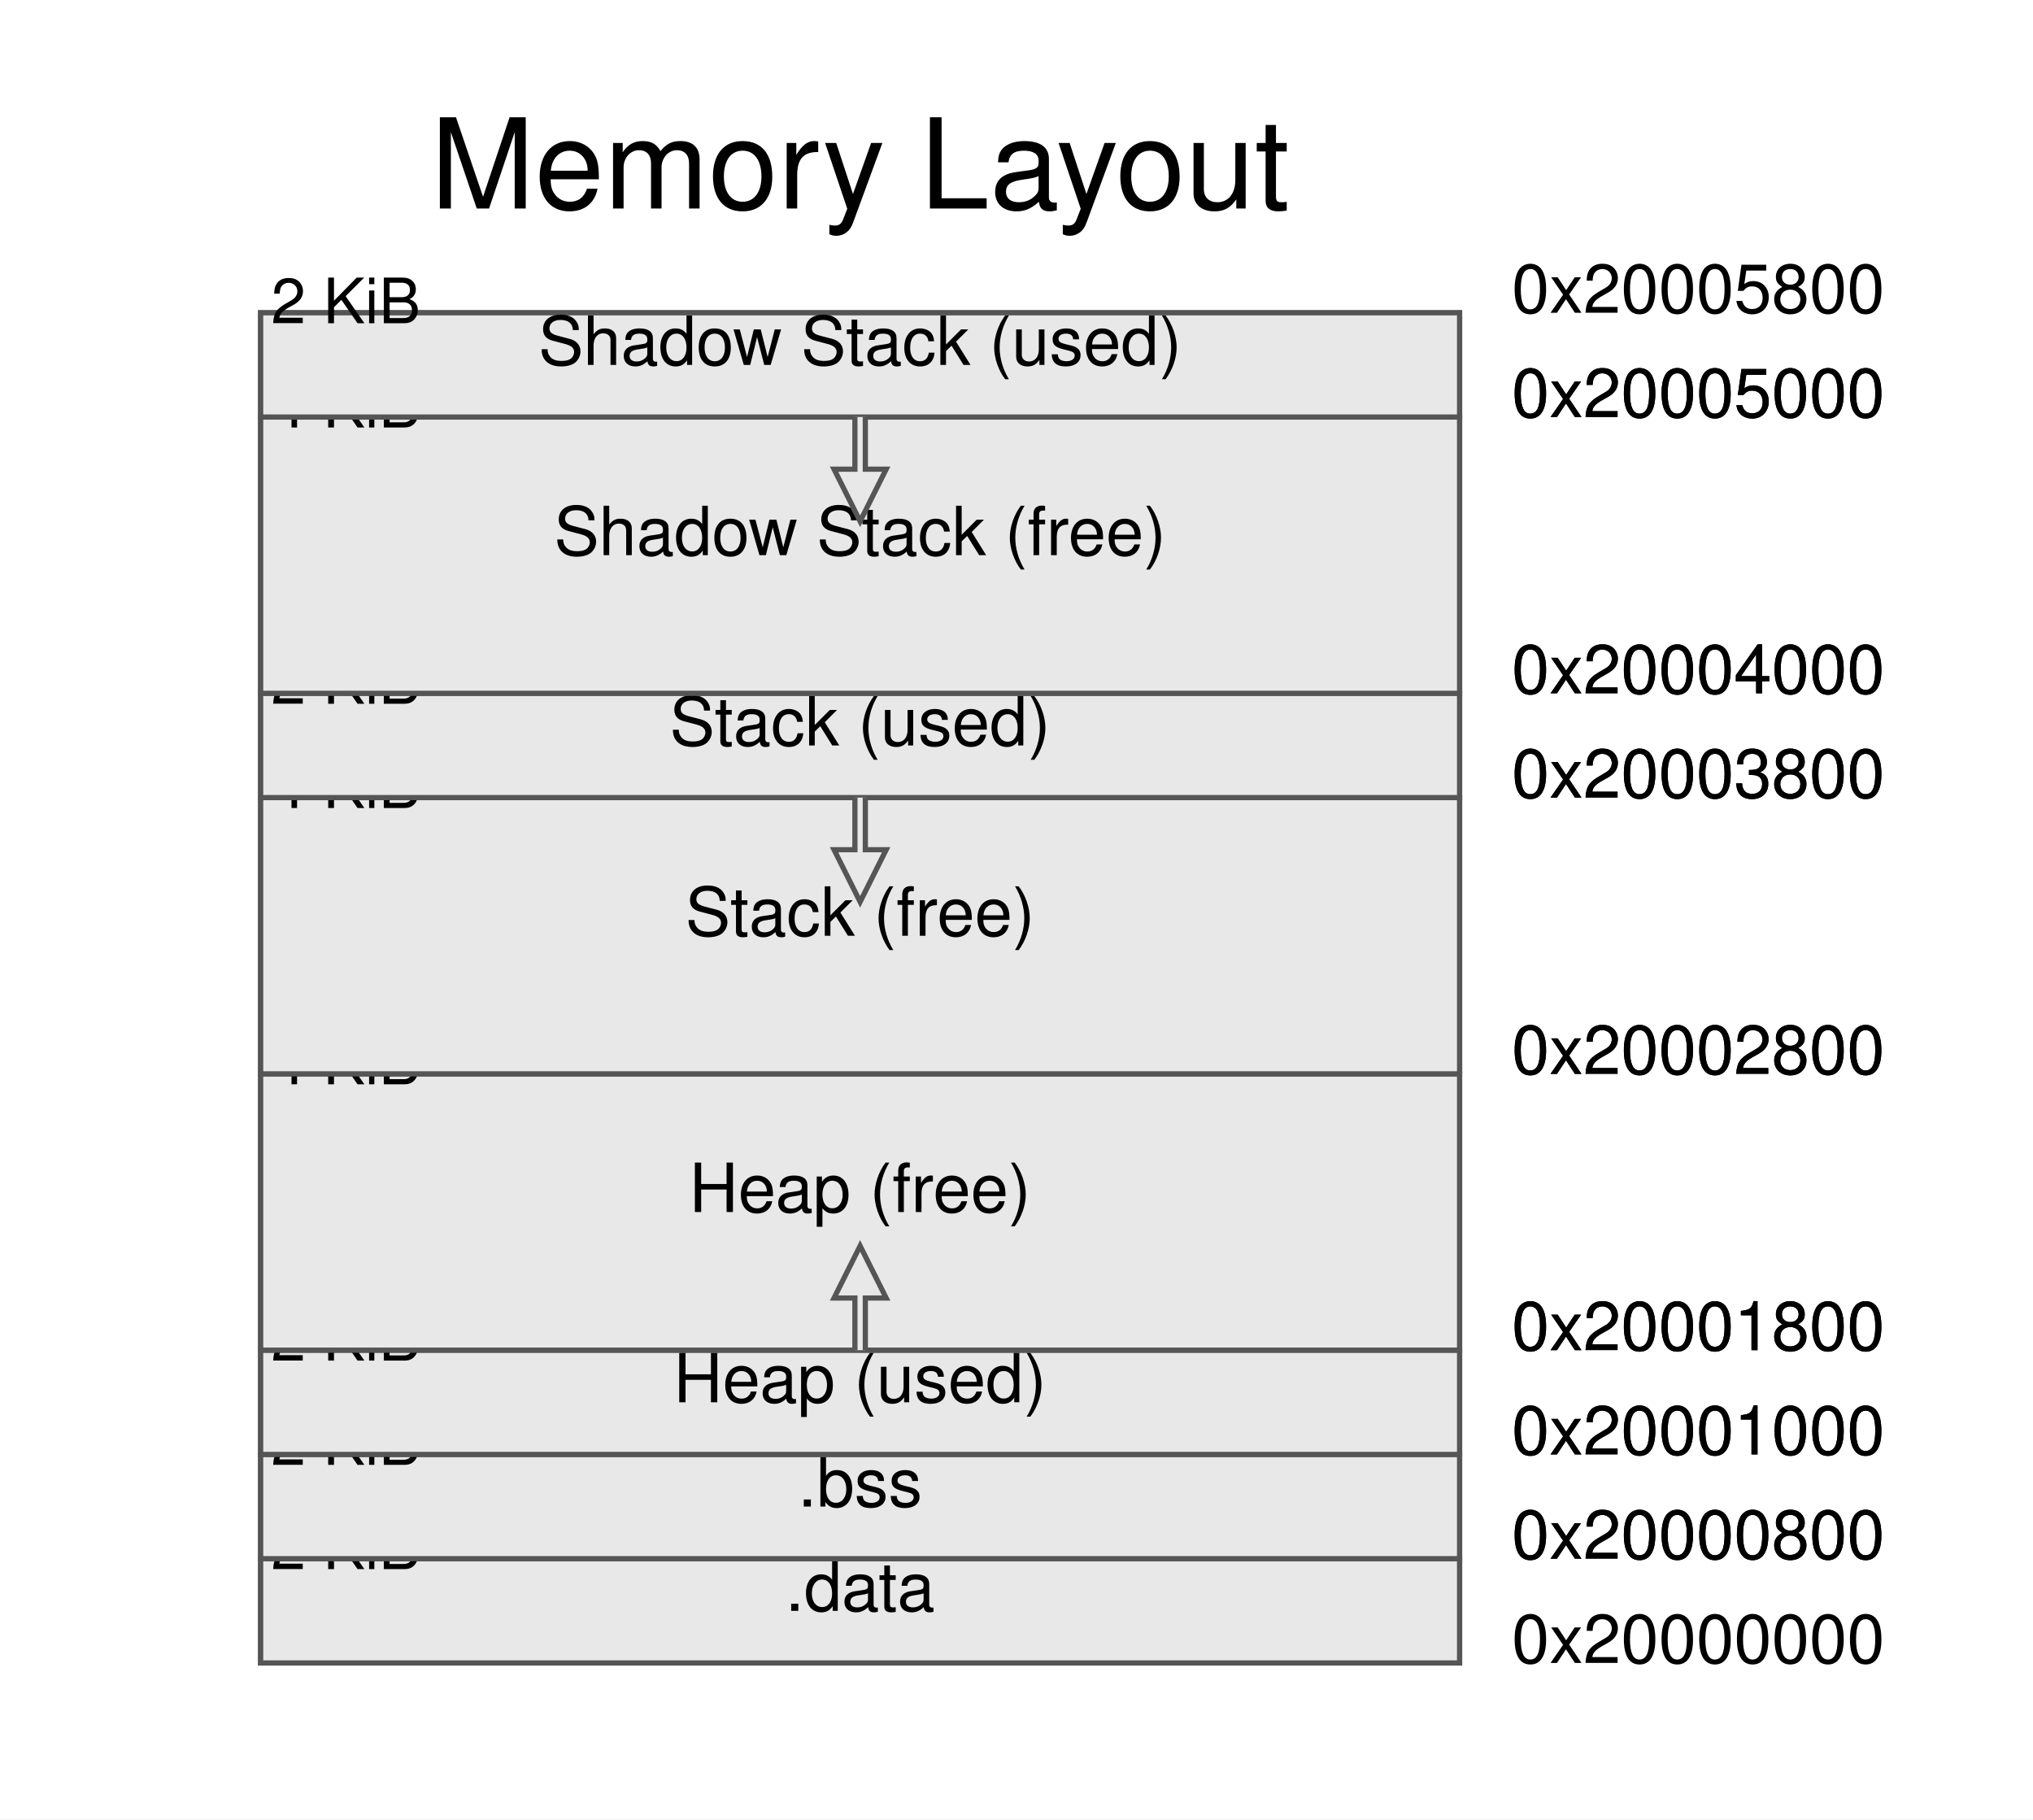
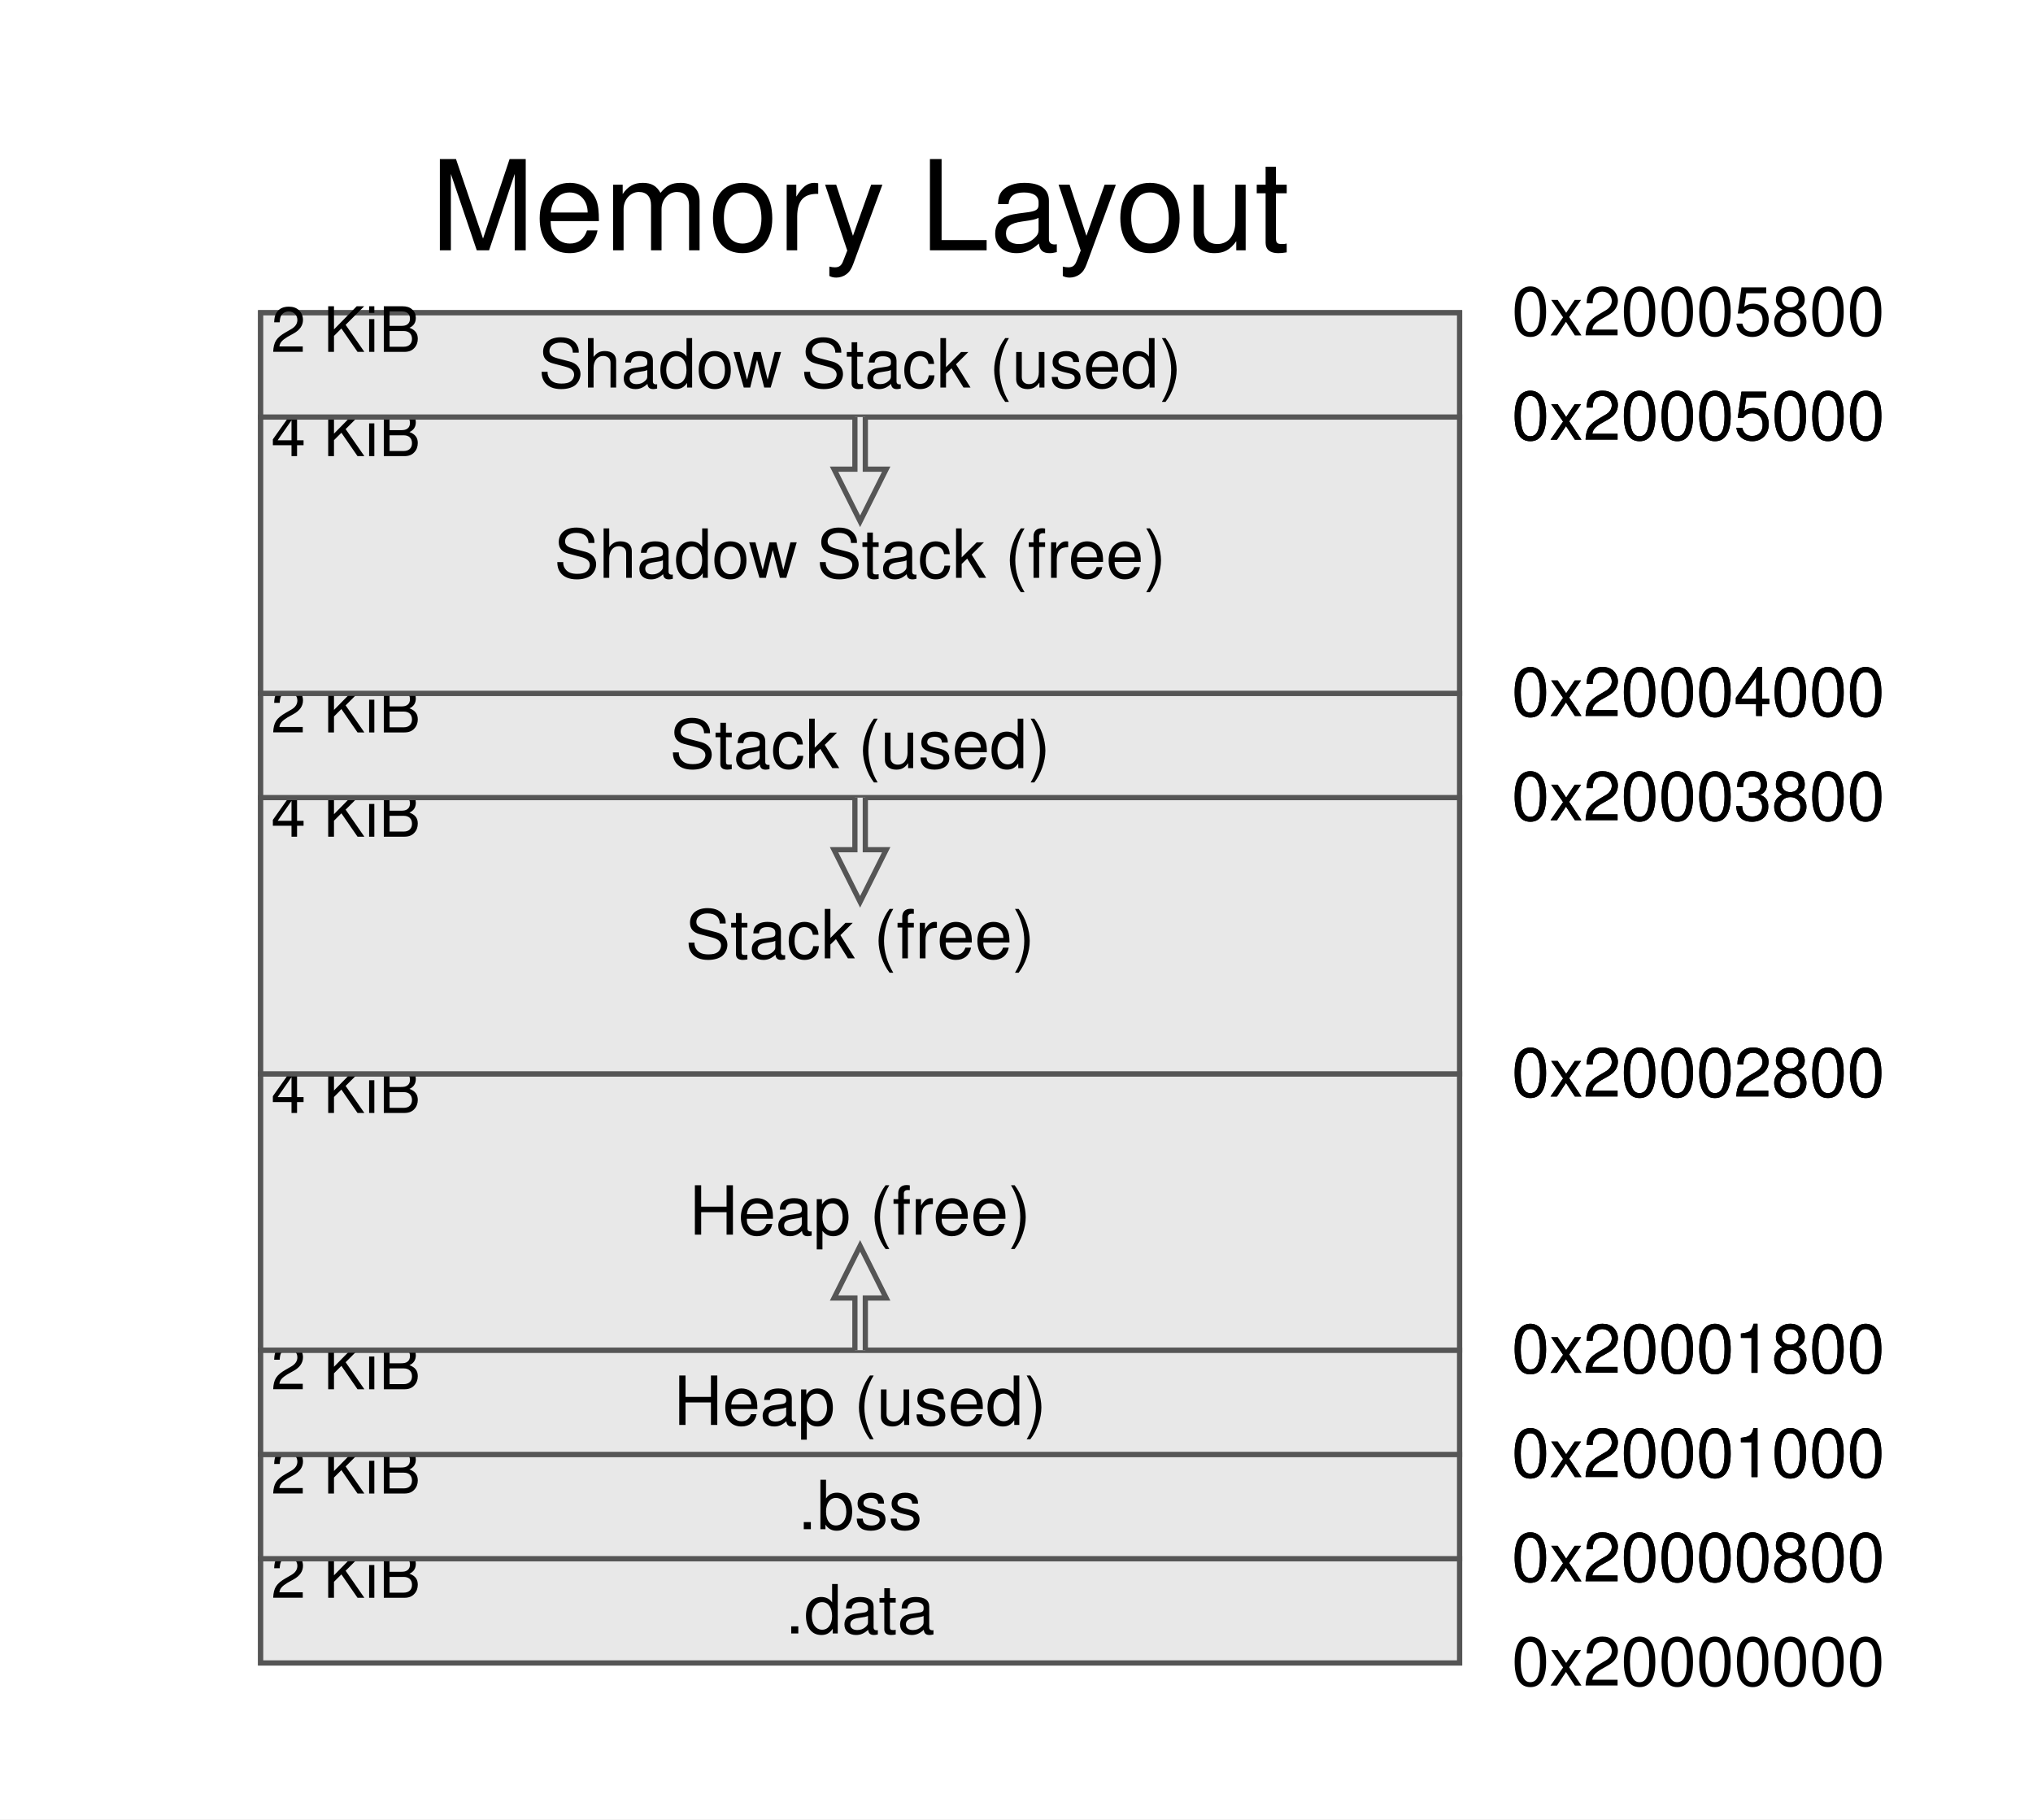
<svg xmlns="http://www.w3.org/2000/svg" width="390" height="349" viewBox="0 0 390 349">
  <rect x="0" y="0" width="390" height="349" fill="#ffffff" />
  <g>
-     <text x="115.0" y="-20" stroke="none" fill="#000000" stroke-width="0" font-size="24px" font-weight="normal" font-family="Helvetica" text-anchor="middle" alignment-baseline="middle" transform="translate(50.0,60.0)">Memory Layout</text>
+     <text x="115.0" y="-20" stroke="none" fill="#000000" stroke-width="0" font-size="24px" font-weight="normal" font-family="Helvetica" text-anchor="middle" dominant-baseline="middle" transform="translate(50.0,60.0)">Memory Layout</text>
    <g transform="translate(50.0,60.0)">
      <rect x="0" y="0" width="230.0" height="259.0" fill="#ffffff" stroke="#555555" stroke-width="1" />
      <rect x="0" y="239.0" width="230.0" height="20.0" fill="#e8e8e8" stroke="#555555" stroke-width="1" />
-       <text x="115.0" y="249.0" stroke="none" fill="#000000" stroke-width="0" font-size="13" font-weight="normal" font-family="Helvetica" text-anchor="middle" alignment-baseline="middle">.data</text>
-       <text x="240.0" y="259.0" stroke="none" fill="#000000" stroke-width="0" font-size="13" font-weight="normal" font-family="Helvetica" text-anchor="start" alignment-baseline="middle">0x20000000</text>
-       <text x="240.0" y="239.0" stroke="none" fill="#000000" stroke-width="0" font-size="13" font-weight="normal" font-family="Helvetica" text-anchor="start" alignment-baseline="middle">0x20000800</text>
-       <text x="2" y="241.0" stroke="none" fill="#000000" stroke-width="0" font-size="12px" font-weight="normal" font-family="Helvetica" text-anchor="start" alignment-baseline="hanging">2 KiB</text>
+       <text x="115.0" y="249.0" stroke="none" fill="#000000" stroke-width="0" font-size="13" font-weight="normal" font-family="Helvetica" text-anchor="middle" dominant-baseline="middle">.data</text>
+       <text x="240.0" y="259.0" stroke="none" fill="#000000" stroke-width="0" font-size="13" font-weight="normal" font-family="Helvetica" text-anchor="start" dominant-baseline="middle">0x20000000</text>
+       <text x="240.0" y="239.0" stroke="none" fill="#000000" stroke-width="0" font-size="13" font-weight="normal" font-family="Helvetica" text-anchor="start" dominant-baseline="middle">0x20000800</text>
+       <text x="2" y="241.0" stroke="none" fill="#000000" stroke-width="0" font-size="12px" font-weight="normal" font-family="Helvetica" text-anchor="start" dominant-baseline="hanging">2 KiB</text>
      <rect x="0" y="219.0" width="230.0" height="20.0" fill="#e8e8e8" stroke="#555555" stroke-width="1" />
-       <text x="115.0" y="229.0" stroke="none" fill="#000000" stroke-width="0" font-size="13" font-weight="normal" font-family="Helvetica" text-anchor="middle" alignment-baseline="middle">.bss</text>
-       <text x="240.0" y="239.0" stroke="none" fill="#000000" stroke-width="0" font-size="13" font-weight="normal" font-family="Helvetica" text-anchor="start" alignment-baseline="middle">0x20000800</text>
-       <text x="240.0" y="219.0" stroke="none" fill="#000000" stroke-width="0" font-size="13" font-weight="normal" font-family="Helvetica" text-anchor="start" alignment-baseline="middle">0x20001000</text>
-       <text x="2" y="221.0" stroke="none" fill="#000000" stroke-width="0" font-size="12px" font-weight="normal" font-family="Helvetica" text-anchor="start" alignment-baseline="hanging">2 KiB</text>
+       <text x="115.0" y="229.0" stroke="none" fill="#000000" stroke-width="0" font-size="13" font-weight="normal" font-family="Helvetica" text-anchor="middle" dominant-baseline="middle">.bss</text>
+       <text x="240.0" y="239.0" stroke="none" fill="#000000" stroke-width="0" font-size="13" font-weight="normal" font-family="Helvetica" text-anchor="start" dominant-baseline="middle">0x20000800</text>
+       <text x="240.0" y="219.0" stroke="none" fill="#000000" stroke-width="0" font-size="13" font-weight="normal" font-family="Helvetica" text-anchor="start" dominant-baseline="middle">0x20001000</text>
+       <text x="2" y="221.0" stroke="none" fill="#000000" stroke-width="0" font-size="12px" font-weight="normal" font-family="Helvetica" text-anchor="start" dominant-baseline="hanging">2 KiB</text>
      <rect x="0" y="199.0" width="230.0" height="20.0" fill="#e8e8e8" stroke="#555555" stroke-width="1" />
-       <text x="115.0" y="209.0" stroke="none" fill="#000000" stroke-width="0" font-size="13" font-weight="normal" font-family="Helvetica" text-anchor="middle" alignment-baseline="middle">Heap (used)</text>
-       <text x="240.0" y="219.0" stroke="none" fill="#000000" stroke-width="0" font-size="13" font-weight="normal" font-family="Helvetica" text-anchor="start" alignment-baseline="middle">0x20001000</text>
-       <text x="240.0" y="199.0" stroke="none" fill="#000000" stroke-width="0" font-size="13" font-weight="normal" font-family="Helvetica" text-anchor="start" alignment-baseline="middle">0x20001800</text>
-       <text x="2" y="201.0" stroke="none" fill="#000000" stroke-width="0" font-size="12px" font-weight="normal" font-family="Helvetica" text-anchor="start" alignment-baseline="hanging">2 KiB</text>
+       <text x="115.0" y="209.0" stroke="none" fill="#000000" stroke-width="0" font-size="13" font-weight="normal" font-family="Helvetica" text-anchor="middle" dominant-baseline="middle">Heap (used)</text>
+       <text x="240.0" y="219.0" stroke="none" fill="#000000" stroke-width="0" font-size="13" font-weight="normal" font-family="Helvetica" text-anchor="start" dominant-baseline="middle">0x20001000</text>
+       <text x="240.0" y="199.0" stroke="none" fill="#000000" stroke-width="0" font-size="13" font-weight="normal" font-family="Helvetica" text-anchor="start" dominant-baseline="middle">0x20001800</text>
+       <text x="2" y="201.0" stroke="none" fill="#000000" stroke-width="0" font-size="12px" font-weight="normal" font-family="Helvetica" text-anchor="start" dominant-baseline="hanging">2 KiB</text>
      <rect x="0" y="146.0" width="230.0" height="53.0" fill="#e8e8e8" stroke="#555555" stroke-width="1" />
-       <text x="115.0" y="172.5" stroke="none" fill="#000000" stroke-width="0" font-size="13" font-weight="normal" font-family="Helvetica" text-anchor="middle" alignment-baseline="middle">Heap (free)</text>
-       <text x="240.0" y="199.0" stroke="none" fill="#000000" stroke-width="0" font-size="13" font-weight="normal" font-family="Helvetica" text-anchor="start" alignment-baseline="middle">0x20001800</text>
-       <text x="240.0" y="146.0" stroke="none" fill="#000000" stroke-width="0" font-size="13" font-weight="normal" font-family="Helvetica" text-anchor="start" alignment-baseline="middle">0x20002800</text>
-       <text x="2" y="148.0" stroke="none" fill="#000000" stroke-width="0" font-size="12px" font-weight="normal" font-family="Helvetica" text-anchor="start" alignment-baseline="hanging">4 KiB</text>
+       <text x="115.0" y="172.5" stroke="none" fill="#000000" stroke-width="0" font-size="13" font-weight="normal" font-family="Helvetica" text-anchor="middle" dominant-baseline="middle">Heap (free)</text>
+       <text x="240.0" y="199.0" stroke="none" fill="#000000" stroke-width="0" font-size="13" font-weight="normal" font-family="Helvetica" text-anchor="start" dominant-baseline="middle">0x20001800</text>
+       <text x="240.0" y="146.0" stroke="none" fill="#000000" stroke-width="0" font-size="13" font-weight="normal" font-family="Helvetica" text-anchor="start" dominant-baseline="middle">0x20002800</text>
+       <text x="2" y="148.0" stroke="none" fill="#000000" stroke-width="0" font-size="12px" font-weight="normal" font-family="Helvetica" text-anchor="start" dominant-baseline="hanging">4 KiB</text>
      <rect x="0" y="93.0" width="230.0" height="53.0" fill="#e8e8e8" stroke="#555555" stroke-width="1" />
-       <text x="115.0" y="119.5" stroke="none" fill="#000000" stroke-width="0" font-size="13" font-weight="normal" font-family="Helvetica" text-anchor="middle" alignment-baseline="middle">Stack (free)</text>
-       <text x="240.0" y="146.0" stroke="none" fill="#000000" stroke-width="0" font-size="13" font-weight="normal" font-family="Helvetica" text-anchor="start" alignment-baseline="middle">0x20002800</text>
-       <text x="240.0" y="93.0" stroke="none" fill="#000000" stroke-width="0" font-size="13" font-weight="normal" font-family="Helvetica" text-anchor="start" alignment-baseline="middle">0x20003800</text>
-       <text x="2" y="95.0" stroke="none" fill="#000000" stroke-width="0" font-size="12px" font-weight="normal" font-family="Helvetica" text-anchor="start" alignment-baseline="hanging">4 KiB</text>
+       <text x="115.0" y="119.5" stroke="none" fill="#000000" stroke-width="0" font-size="13" font-weight="normal" font-family="Helvetica" text-anchor="middle" dominant-baseline="middle">Stack (free)</text>
+       <text x="240.0" y="146.0" stroke="none" fill="#000000" stroke-width="0" font-size="13" font-weight="normal" font-family="Helvetica" text-anchor="start" dominant-baseline="middle">0x20002800</text>
+       <text x="240.0" y="93.0" stroke="none" fill="#000000" stroke-width="0" font-size="13" font-weight="normal" font-family="Helvetica" text-anchor="start" dominant-baseline="middle">0x20003800</text>
+       <text x="2" y="95.0" stroke="none" fill="#000000" stroke-width="0" font-size="12px" font-weight="normal" font-family="Helvetica" text-anchor="start" dominant-baseline="hanging">4 KiB</text>
      <rect x="0" y="73.0" width="230.0" height="20.0" fill="#e8e8e8" stroke="#555555" stroke-width="1" />
-       <text x="115.0" y="83.0" stroke="none" fill="#000000" stroke-width="0" font-size="13" font-weight="normal" font-family="Helvetica" text-anchor="middle" alignment-baseline="middle">Stack (used)</text>
-       <text x="240.0" y="93.0" stroke="none" fill="#000000" stroke-width="0" font-size="13" font-weight="normal" font-family="Helvetica" text-anchor="start" alignment-baseline="middle">0x20003800</text>
-       <text x="240.0" y="73.0" stroke="none" fill="#000000" stroke-width="0" font-size="13" font-weight="normal" font-family="Helvetica" text-anchor="start" alignment-baseline="middle">0x20004000</text>
-       <text x="2" y="75.0" stroke="none" fill="#000000" stroke-width="0" font-size="12px" font-weight="normal" font-family="Helvetica" text-anchor="start" alignment-baseline="hanging">2 KiB</text>
+       <text x="115.0" y="83.0" stroke="none" fill="#000000" stroke-width="0" font-size="13" font-weight="normal" font-family="Helvetica" text-anchor="middle" dominant-baseline="middle">Stack (used)</text>
+       <text x="240.0" y="93.0" stroke="none" fill="#000000" stroke-width="0" font-size="13" font-weight="normal" font-family="Helvetica" text-anchor="start" dominant-baseline="middle">0x20003800</text>
+       <text x="240.0" y="73.0" stroke="none" fill="#000000" stroke-width="0" font-size="13" font-weight="normal" font-family="Helvetica" text-anchor="start" dominant-baseline="middle">0x20004000</text>
+       <text x="2" y="75.0" stroke="none" fill="#000000" stroke-width="0" font-size="12px" font-weight="normal" font-family="Helvetica" text-anchor="start" dominant-baseline="hanging">2 KiB</text>
      <rect x="0" y="20.0" width="230.0" height="53.0" fill="#e8e8e8" stroke="#555555" stroke-width="1" />
-       <text x="115.0" y="46.5" stroke="none" fill="#000000" stroke-width="0" font-size="13" font-weight="normal" font-family="Helvetica" text-anchor="middle" alignment-baseline="middle">Shadow Stack (free)</text>
-       <text x="240.0" y="73.0" stroke="none" fill="#000000" stroke-width="0" font-size="13" font-weight="normal" font-family="Helvetica" text-anchor="start" alignment-baseline="middle">0x20004000</text>
-       <text x="240.0" y="20.0" stroke="none" fill="#000000" stroke-width="0" font-size="13" font-weight="normal" font-family="Helvetica" text-anchor="start" alignment-baseline="middle">0x20005000</text>
-       <text x="2" y="22.0" stroke="none" fill="#000000" stroke-width="0" font-size="12px" font-weight="normal" font-family="Helvetica" text-anchor="start" alignment-baseline="hanging">4 KiB</text>
+       <text x="115.0" y="46.5" stroke="none" fill="#000000" stroke-width="0" font-size="13" font-weight="normal" font-family="Helvetica" text-anchor="middle" dominant-baseline="middle">Shadow Stack (free)</text>
+       <text x="240.0" y="73.0" stroke="none" fill="#000000" stroke-width="0" font-size="13" font-weight="normal" font-family="Helvetica" text-anchor="start" dominant-baseline="middle">0x20004000</text>
+       <text x="240.0" y="20.0" stroke="none" fill="#000000" stroke-width="0" font-size="13" font-weight="normal" font-family="Helvetica" text-anchor="start" dominant-baseline="middle">0x20005000</text>
+       <text x="2" y="22.0" stroke="none" fill="#000000" stroke-width="0" font-size="12px" font-weight="normal" font-family="Helvetica" text-anchor="start" dominant-baseline="hanging">4 KiB</text>
      <rect x="0" y="0.0" width="230.0" height="20.0" fill="#e8e8e8" stroke="#555555" stroke-width="1" />
-       <text x="115.0" y="10.0" stroke="none" fill="#000000" stroke-width="0" font-size="13" font-weight="normal" font-family="Helvetica" text-anchor="middle" alignment-baseline="middle">Shadow Stack (used)</text>
-       <text x="240.0" y="20.0" stroke="none" fill="#000000" stroke-width="0" font-size="13" font-weight="normal" font-family="Helvetica" text-anchor="start" alignment-baseline="middle">0x20005000</text>
-       <text x="240.0" y="0.0" stroke="none" fill="#000000" stroke-width="0" font-size="13" font-weight="normal" font-family="Helvetica" text-anchor="start" alignment-baseline="middle">0x20005800</text>
-       <text x="2" y="2.0" stroke="none" fill="#000000" stroke-width="0" font-size="12px" font-weight="normal" font-family="Helvetica" text-anchor="start" alignment-baseline="hanging">2 KiB</text>
+       <text x="115.0" y="10.0" stroke="none" fill="#000000" stroke-width="0" font-size="13" font-weight="normal" font-family="Helvetica" text-anchor="middle" dominant-baseline="middle">Shadow Stack (used)</text>
+       <text x="240.0" y="20.0" stroke="none" fill="#000000" stroke-width="0" font-size="13" font-weight="normal" font-family="Helvetica" text-anchor="start" dominant-baseline="middle">0x20005000</text>
+       <text x="240.0" y="0.0" stroke="none" fill="#000000" stroke-width="0" font-size="13" font-weight="normal" font-family="Helvetica" text-anchor="start" dominant-baseline="middle">0x20005800</text>
+       <text x="2" y="2.0" stroke="none" fill="#000000" stroke-width="0" font-size="12px" font-weight="normal" font-family="Helvetica" text-anchor="start" dominant-baseline="hanging">2 KiB</text>
    </g>
  </g>
  <g>
    <g transform="translate(50.0,60.0)" />
  </g>
  <g>
    <g transform="translate(50.0,60.0)">
      <g />
      <g />
      <g>
        <polyline points="114.0,199.0 114.0,189.0 110.0,189.0 115.0,179.0 120.0,189.0 116.0,189.0 116.0,199.0" stroke="#555555" stroke-width="1" fill="#e8e8e8" />
      </g>
      <g />
      <g />
      <g>
        <polyline points="114.0,93.0 114.0,103.0 110.0,103.0 115.0,113.0 120.0,103.0 116.0,103.0 116.0,93.0" stroke="#555555" stroke-width="1" fill="#e8e8e8" />
      </g>
      <g />
      <g>
        <polyline points="114.0,20.0 114.0,30.0 110.0,30.0 115.0,40.0 120.0,30.0 116.0,30.0 116.0,20.0" stroke="#555555" stroke-width="1" fill="#e8e8e8" />
      </g>
    </g>
  </g>
</svg>
